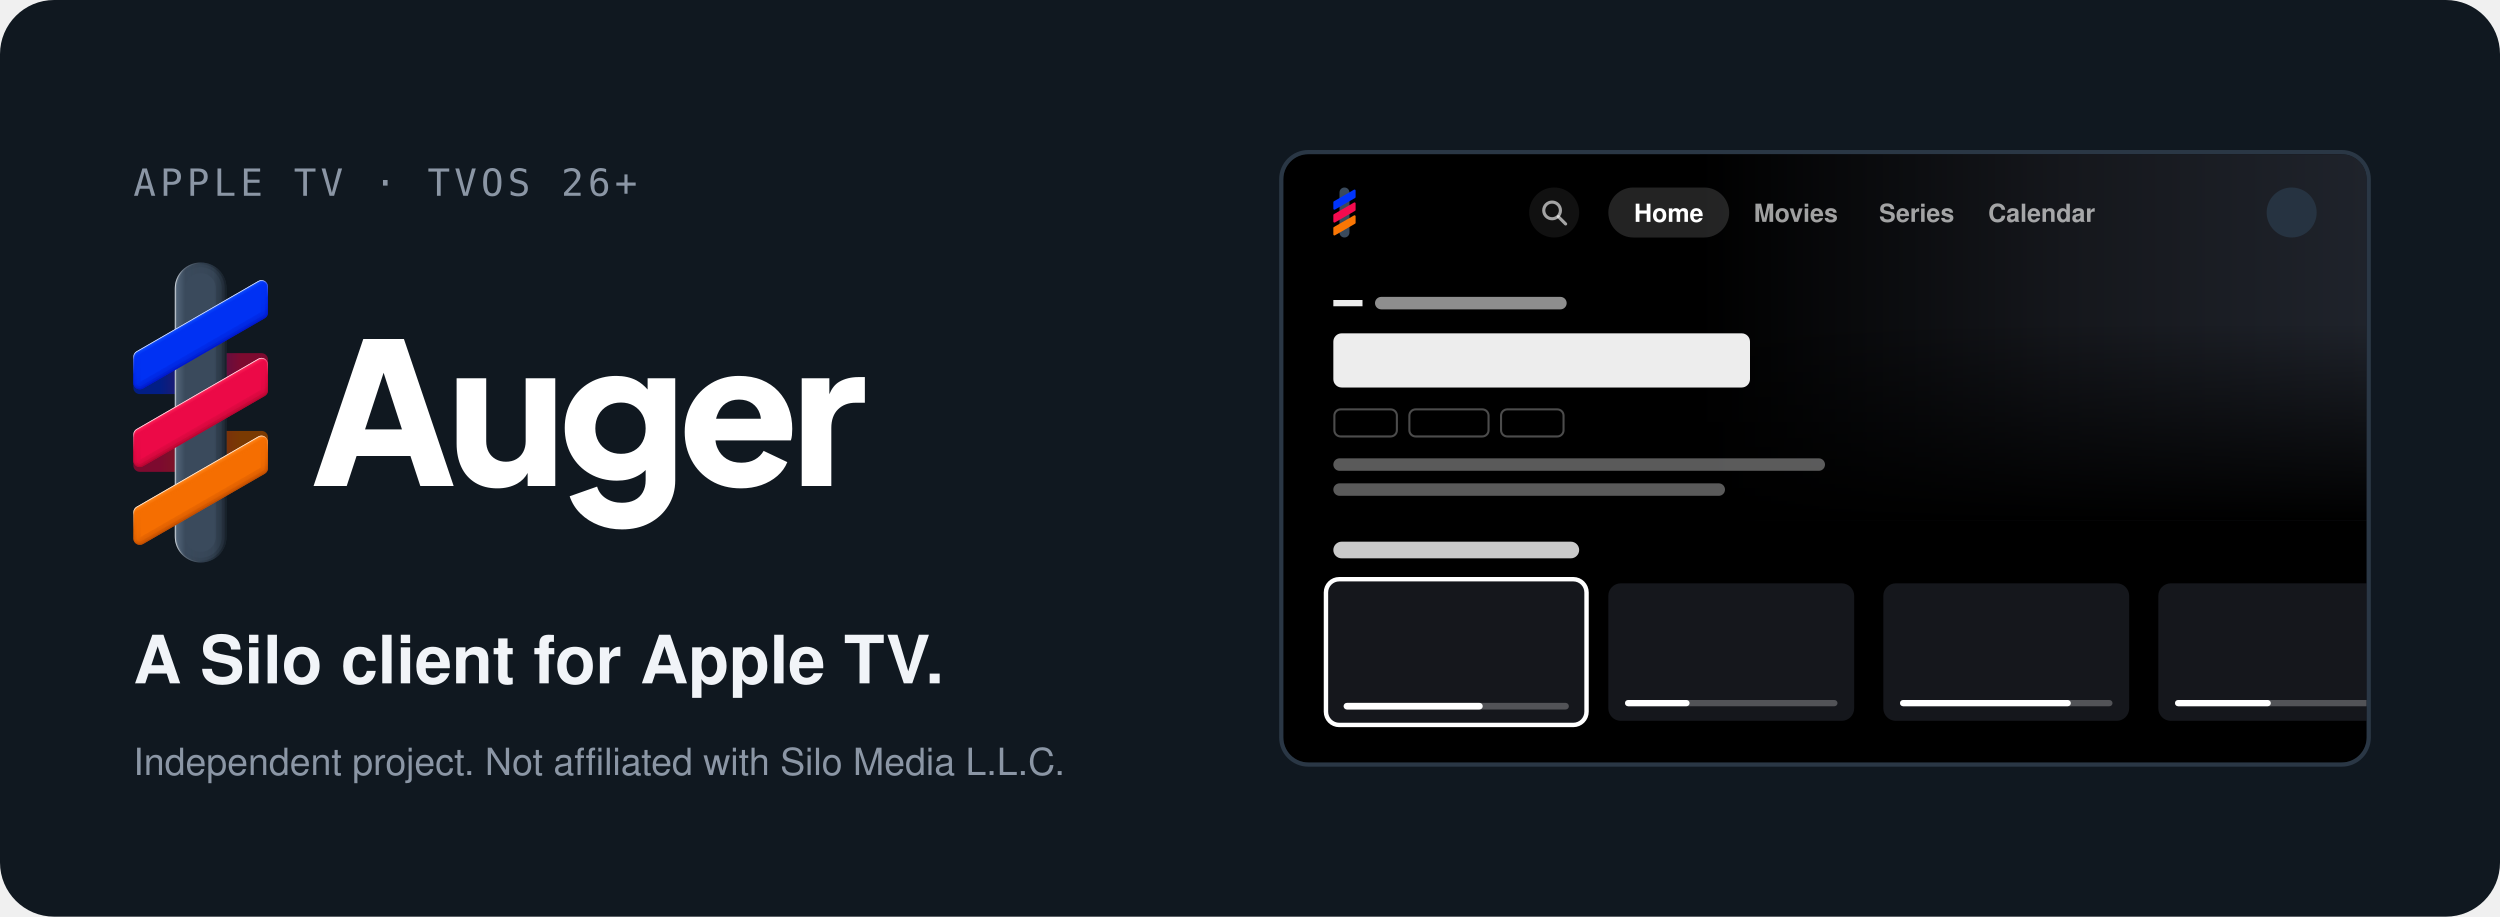
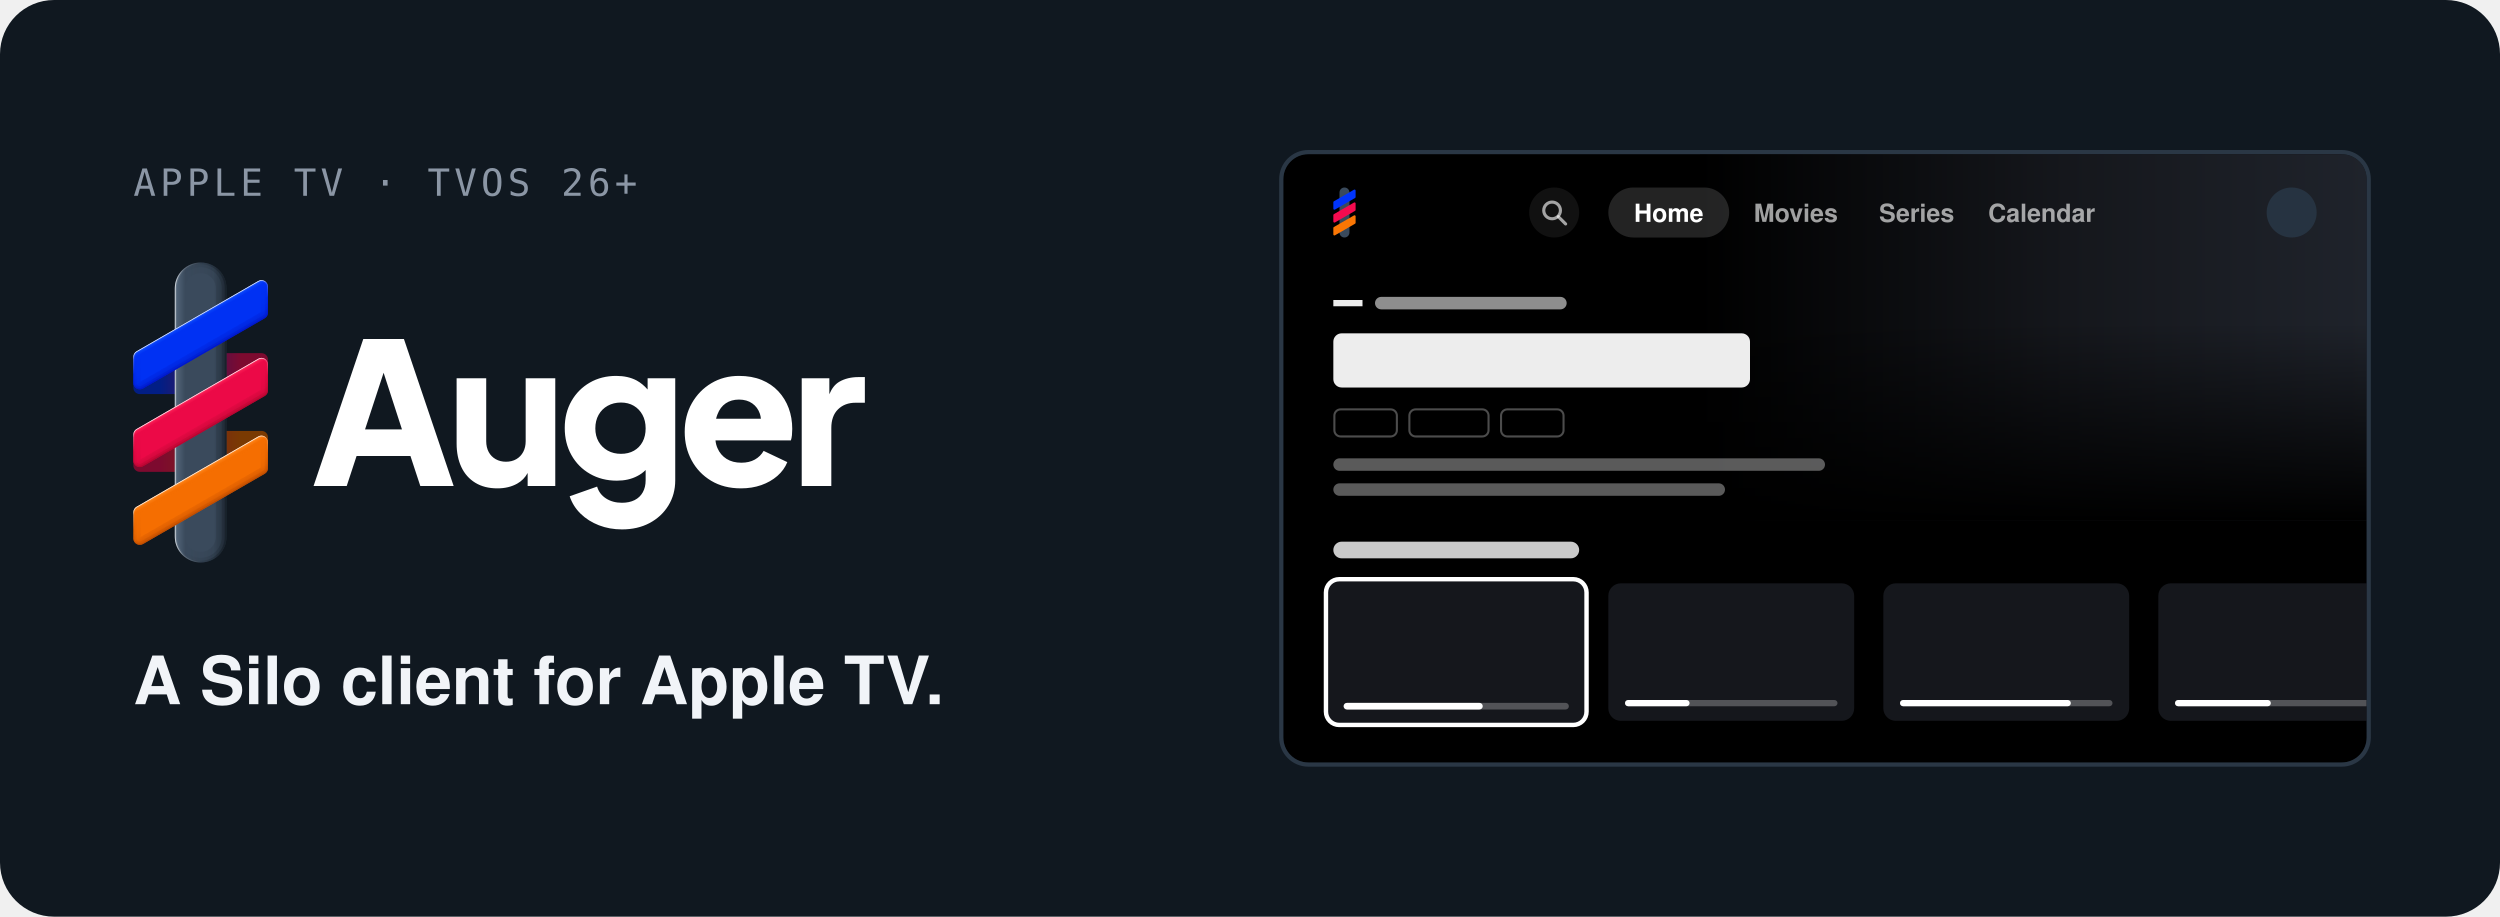
<svg xmlns="http://www.w3.org/2000/svg" width="1200" height="440" viewBox="0 0 1200 440" role="img" aria-labelledby="hero-title hero-desc">
  <defs>
    <clipPath id="hero-tv-clip">
      <rect width="520" height="292" rx="12" />
    </clipPath>
    <linearGradient id="hero-backdrop" x1="0" y1="0" x2="1" y2="0">
      <stop offset="0" stop-color="#000000" />
      <stop offset="0.55" stop-color="#15171c" />
      <stop offset="1" stop-color="#1f232b" />
    </linearGradient>
    <linearGradient id="hero-backdrop-fade" x1="0" y1="0" x2="0" y2="1">
      <stop offset="0.46" stop-color="#000000" stop-opacity="0" />
      <stop offset="1" stop-color="#000000" />
    </linearGradient>
  </defs>
  <rect width="1200" height="440" rx="26" fill="#101820" />
  <g id="title-block">
    <text x="64" y="94" font-family="ui-monospace, SFMono-Regular, Menlo, Consolas, monospace" font-size="18" letter-spacing="2" fill="#8b96a5">APPLE TV · TVOS 26+</text>
    <g id="auger-wordmark" transform="translate(64 126) scale(0.2)">
      <defs>
        <clipPath id="w-cf">
          <path d="M30.705,-119.000 A12.000,12.000 0 0 1 41.097,-125.000 L89.384,-125.000 A12.000,12.000 0 0 1 99.776,-107.000 L-30.705,119.000 A12.000,12.000 0 0 1 -41.097,125.000 L-89.384,125.000 A12.000,12.000 0 0 1 -99.776,107.000 Z" />
        </clipPath>
        <linearGradient id="w-rim" gradientUnits="userSpaceOnUse" x1="-28.50" y1="-16.45" x2="28.50" y2="16.45">
          <stop offset="0" stop-color="#FFFFFF" />
          <stop offset="0.16" stop-color="#FFFFFF" stop-opacity="0.3" />
          <stop offset="0.52" stop-color="#FFFFFF" stop-opacity="0" />
        </linearGradient>
        <linearGradient id="w-f-blue" gradientUnits="userSpaceOnUse" x1="-28.50" y1="-16.45" x2="28.50" y2="16.45">
          <stop offset="0" stop-color="#0B4CFD" />
          <stop offset="0.13" stop-color="#0031F3" />
          <stop offset="0.78" stop-color="#0031F3" />
          <stop offset="1" stop-color="#002ADF" />
        </linearGradient>
        <linearGradient id="w-s-blue" gradientUnits="userSpaceOnUse" x1="-28.50" y1="-16.45" x2="28.50" y2="16.45">
          <stop offset="0.15" stop-color="#000FC2" stop-opacity="0" />
          <stop offset="0.62" stop-color="#000FC2" stop-opacity="0.35" />
          <stop offset="1" stop-color="#000FC2" />
        </linearGradient>
        <linearGradient id="w-f-red" gradientUnits="userSpaceOnUse" x1="-28.50" y1="-16.45" x2="28.50" y2="16.45">
          <stop offset="0" stop-color="#FF2358" />
          <stop offset="0.13" stop-color="#EC0947" />
          <stop offset="0.78" stop-color="#EC0947" />
          <stop offset="1" stop-color="#D9073F" />
        </linearGradient>
        <linearGradient id="w-s-red" gradientUnits="userSpaceOnUse" x1="-28.50" y1="-16.45" x2="28.50" y2="16.45">
          <stop offset="0.15" stop-color="#A8042A" stop-opacity="0" />
          <stop offset="0.62" stop-color="#A8042A" stop-opacity="0.35" />
          <stop offset="1" stop-color="#A8042A" />
        </linearGradient>
        <linearGradient id="w-f-orange" gradientUnits="userSpaceOnUse" x1="-28.50" y1="-16.45" x2="28.50" y2="16.45">
          <stop offset="0" stop-color="#FF861A" />
          <stop offset="0.13" stop-color="#F56E01" />
          <stop offset="0.78" stop-color="#F56E01" />
          <stop offset="1" stop-color="#E36000" />
        </linearGradient>
        <linearGradient id="w-s-orange" gradientUnits="userSpaceOnUse" x1="-28.50" y1="-16.45" x2="28.50" y2="16.45">
          <stop offset="0.15" stop-color="#B04400" stop-opacity="0" />
          <stop offset="0.62" stop-color="#B04400" stop-opacity="0.35" />
          <stop offset="1" stop-color="#B04400" />
        </linearGradient>
        <linearGradient id="w-b0" gradientUnits="userSpaceOnUse" x1="0.00" y1="-125.00" x2="0.00" y2="125.00">
          <stop offset="0.2" stop-color="#021E85" />
          <stop offset="0.8" stop-color="#7D0A2F" />
        </linearGradient>
        <linearGradient id="w-b1" gradientUnits="userSpaceOnUse" x1="0.00" y1="-125.00" x2="0.00" y2="125.00">
          <stop offset="0.2" stop-color="#7D0A2F" />
          <stop offset="0.8" stop-color="#7A3A02" />
        </linearGradient>
        <clipPath id="w-cs">
          <path d="M-230.506,-48.000 L230.506,-48.000 A48.000,48.000 0 0 1 230.506,48.000 L-230.506,48.000 A48.000,48.000 0 0 1 -230.506,-48.000 Z" />
        </clipPath>
        <linearGradient id="w-f-shaft" gradientUnits="userSpaceOnUse" x1="0.00" y1="-48.00" x2="0.00" y2="48.00">
          <stop offset="0" stop-color="#56697E" />
          <stop offset="0.2" stop-color="#3A4A5C" />
          <stop offset="0.75" stop-color="#3A4A5C" />
          <stop offset="1" stop-color="#2A3745" />
        </linearGradient>
        <linearGradient id="w-s-shaft" gradientUnits="userSpaceOnUse" x1="0.00" y1="-48.00" x2="0.00" y2="48.00">
          <stop offset="0.15" stop-color="#101820" stop-opacity="0" />
          <stop offset="0.62" stop-color="#101820" stop-opacity="0.35" />
          <stop offset="1" stop-color="#101820" />
        </linearGradient>
        <linearGradient id="w-r-shaft" gradientUnits="userSpaceOnUse" x1="0.00" y1="-48.00" x2="0.00" y2="48.00">
          <stop offset="0" stop-color="#FFFFFF" stop-opacity="0.7" />
          <stop offset="0.16" stop-color="#FFFFFF" stop-opacity="0.2" />
          <stop offset="0.52" stop-color="#FFFFFF" stop-opacity="0" />
        </linearGradient>
      </defs>
      <g transform="translate(161.576,360.000) scale(1.29261)">
        <g transform="rotate(90) scale(1,-1)">
          <g transform="translate(-144.338,0)">
            <path d="M34.169,-113.000 A12.000,12.000 0 0 1 46.169,-125.000 L98.169,-125.000 A12.000,12.000 0 0 1 110.169,-113.000 L110.169,113.000 A12.000,12.000 0 0 1 98.169,125.000 L46.169,125.000 A12.000,12.000 0 0 1 34.169,113.000 Z" fill="url(#w-b0)" />
          </g>
          <g transform="translate(0.000,0)">
            <path d="M34.169,-113.000 A12.000,12.000 0 0 1 46.169,-125.000 L98.169,-125.000 A12.000,12.000 0 0 1 110.169,-113.000 L110.169,113.000 A12.000,12.000 0 0 1 98.169,125.000 L46.169,125.000 A12.000,12.000 0 0 1 34.169,113.000 Z" fill="url(#w-b1)" />
          </g>
          <g clip-path="url(#w-cs)">
            <path d="M-230.506,-48.000 L230.506,-48.000 A48.000,48.000 0 0 1 230.506,48.000 L-230.506,48.000 A48.000,48.000 0 0 1 -230.506,-48.000 Z" fill="url(#w-f-shaft)" />
            <path d="M-230.506,-48.000 L230.506,-48.000 A48.000,48.000 0 0 1 230.506,48.000 L-230.506,48.000 A48.000,48.000 0 0 1 -230.506,-48.000 Z" fill="none" stroke="url(#w-s-shaft)" stroke-opacity="0.2" stroke-width="39.51" />
            <path d="M-230.506,-48.000 L230.506,-48.000 A48.000,48.000 0 0 1 230.506,48.000 L-230.506,48.000 A48.000,48.000 0 0 1 -230.506,-48.000 Z" fill="none" stroke="url(#w-s-shaft)" stroke-opacity="0.28" stroke-width="17.56" />
            <path d="M-230.506,-48.000 L230.506,-48.000 A48.000,48.000 0 0 1 230.506,48.000 L-230.506,48.000 A48.000,48.000 0 0 1 -230.506,-48.000 Z" fill="none" stroke="url(#w-s-shaft)" stroke-opacity="0.5" stroke-width="6.59" />
            <path d="M-230.506,-48.000 L230.506,-48.000 A48.000,48.000 0 0 1 230.506,48.000 L-230.506,48.000 A48.000,48.000 0 0 1 -230.506,-48.000 Z" fill="none" stroke="url(#w-r-shaft)" stroke-opacity="0.13" stroke-width="8.05" />
            <path d="M-230.506,-48.000 L230.506,-48.000 A48.000,48.000 0 0 1 230.506,48.000 L-230.506,48.000 A48.000,48.000 0 0 1 -230.506,-48.000 Z" fill="none" stroke="url(#w-r-shaft)" stroke-opacity="1" stroke-width="3.66" />
          </g>
          <g transform="translate(-144.338,0)">
            <g clip-path="url(#w-cf)">
              <path d="M30.705,-119.000 A12.000,12.000 0 0 1 41.097,-125.000 L89.384,-125.000 A12.000,12.000 0 0 1 99.776,-107.000 L-30.705,119.000 A12.000,12.000 0 0 1 -41.097,125.000 L-89.384,125.000 A12.000,12.000 0 0 1 -99.776,107.000 Z" fill="url(#w-f-blue)" />
              <path d="M30.705,-119.000 A12.000,12.000 0 0 1 41.097,-125.000 L89.384,-125.000 A12.000,12.000 0 0 1 99.776,-107.000 L-30.705,119.000 A12.000,12.000 0 0 1 -41.097,125.000 L-89.384,125.000 A12.000,12.000 0 0 1 -99.776,107.000 Z" fill="none" stroke="url(#w-s-blue)" stroke-opacity="0.2" stroke-width="27.09" />
              <path d="M30.705,-119.000 A12.000,12.000 0 0 1 41.097,-125.000 L89.384,-125.000 A12.000,12.000 0 0 1 99.776,-107.000 L-30.705,119.000 A12.000,12.000 0 0 1 -41.097,125.000 L-89.384,125.000 A12.000,12.000 0 0 1 -99.776,107.000 Z" fill="none" stroke="url(#w-s-blue)" stroke-opacity="0.28" stroke-width="12.04" />
              <path d="M30.705,-119.000 A12.000,12.000 0 0 1 41.097,-125.000 L89.384,-125.000 A12.000,12.000 0 0 1 99.776,-107.000 L-30.705,119.000 A12.000,12.000 0 0 1 -41.097,125.000 L-89.384,125.000 A12.000,12.000 0 0 1 -99.776,107.000 Z" fill="none" stroke="url(#w-s-blue)" stroke-opacity="0.5" stroke-width="4.51" />
              <path d="M30.705,-119.000 A12.000,12.000 0 0 1 41.097,-125.000 L89.384,-125.000 A12.000,12.000 0 0 1 99.776,-107.000 L-30.705,119.000 A12.000,12.000 0 0 1 -41.097,125.000 L-89.384,125.000 A12.000,12.000 0 0 1 -99.776,107.000 Z" fill="none" stroke="url(#w-rim)" stroke-opacity="0.13" stroke-width="5.52" />
              <path d="M30.705,-119.000 A12.000,12.000 0 0 1 41.097,-125.000 L89.384,-125.000 A12.000,12.000 0 0 1 99.776,-107.000 L-30.705,119.000 A12.000,12.000 0 0 1 -41.097,125.000 L-89.384,125.000 A12.000,12.000 0 0 1 -99.776,107.000 Z" fill="none" stroke="url(#w-rim)" stroke-opacity="1" stroke-width="2.51" />
            </g>
          </g>
          <g transform="translate(0.000,0)">
            <g clip-path="url(#w-cf)">
              <path d="M30.705,-119.000 A12.000,12.000 0 0 1 41.097,-125.000 L89.384,-125.000 A12.000,12.000 0 0 1 99.776,-107.000 L-30.705,119.000 A12.000,12.000 0 0 1 -41.097,125.000 L-89.384,125.000 A12.000,12.000 0 0 1 -99.776,107.000 Z" fill="url(#w-f-red)" />
              <path d="M30.705,-119.000 A12.000,12.000 0 0 1 41.097,-125.000 L89.384,-125.000 A12.000,12.000 0 0 1 99.776,-107.000 L-30.705,119.000 A12.000,12.000 0 0 1 -41.097,125.000 L-89.384,125.000 A12.000,12.000 0 0 1 -99.776,107.000 Z" fill="none" stroke="url(#w-s-red)" stroke-opacity="0.2" stroke-width="27.09" />
              <path d="M30.705,-119.000 A12.000,12.000 0 0 1 41.097,-125.000 L89.384,-125.000 A12.000,12.000 0 0 1 99.776,-107.000 L-30.705,119.000 A12.000,12.000 0 0 1 -41.097,125.000 L-89.384,125.000 A12.000,12.000 0 0 1 -99.776,107.000 Z" fill="none" stroke="url(#w-s-red)" stroke-opacity="0.28" stroke-width="12.04" />
              <path d="M30.705,-119.000 A12.000,12.000 0 0 1 41.097,-125.000 L89.384,-125.000 A12.000,12.000 0 0 1 99.776,-107.000 L-30.705,119.000 A12.000,12.000 0 0 1 -41.097,125.000 L-89.384,125.000 A12.000,12.000 0 0 1 -99.776,107.000 Z" fill="none" stroke="url(#w-s-red)" stroke-opacity="0.5" stroke-width="4.51" />
              <path d="M30.705,-119.000 A12.000,12.000 0 0 1 41.097,-125.000 L89.384,-125.000 A12.000,12.000 0 0 1 99.776,-107.000 L-30.705,119.000 A12.000,12.000 0 0 1 -41.097,125.000 L-89.384,125.000 A12.000,12.000 0 0 1 -99.776,107.000 Z" fill="none" stroke="url(#w-rim)" stroke-opacity="0.13" stroke-width="5.52" />
              <path d="M30.705,-119.000 A12.000,12.000 0 0 1 41.097,-125.000 L89.384,-125.000 A12.000,12.000 0 0 1 99.776,-107.000 L-30.705,119.000 A12.000,12.000 0 0 1 -41.097,125.000 L-89.384,125.000 A12.000,12.000 0 0 1 -99.776,107.000 Z" fill="none" stroke="url(#w-rim)" stroke-opacity="1" stroke-width="2.51" />
            </g>
          </g>
          <g transform="translate(144.338,0)">
            <g clip-path="url(#w-cf)">
              <path d="M30.705,-119.000 A12.000,12.000 0 0 1 41.097,-125.000 L89.384,-125.000 A12.000,12.000 0 0 1 99.776,-107.000 L-30.705,119.000 A12.000,12.000 0 0 1 -41.097,125.000 L-89.384,125.000 A12.000,12.000 0 0 1 -99.776,107.000 Z" fill="url(#w-f-orange)" />
              <path d="M30.705,-119.000 A12.000,12.000 0 0 1 41.097,-125.000 L89.384,-125.000 A12.000,12.000 0 0 1 99.776,-107.000 L-30.705,119.000 A12.000,12.000 0 0 1 -41.097,125.000 L-89.384,125.000 A12.000,12.000 0 0 1 -99.776,107.000 Z" fill="none" stroke="url(#w-s-orange)" stroke-opacity="0.2" stroke-width="27.09" />
              <path d="M30.705,-119.000 A12.000,12.000 0 0 1 41.097,-125.000 L89.384,-125.000 A12.000,12.000 0 0 1 99.776,-107.000 L-30.705,119.000 A12.000,12.000 0 0 1 -41.097,125.000 L-89.384,125.000 A12.000,12.000 0 0 1 -99.776,107.000 Z" fill="none" stroke="url(#w-s-orange)" stroke-opacity="0.28" stroke-width="12.04" />
              <path d="M30.705,-119.000 A12.000,12.000 0 0 1 41.097,-125.000 L89.384,-125.000 A12.000,12.000 0 0 1 99.776,-107.000 L-30.705,119.000 A12.000,12.000 0 0 1 -41.097,125.000 L-89.384,125.000 A12.000,12.000 0 0 1 -99.776,107.000 Z" fill="none" stroke="url(#w-s-orange)" stroke-opacity="0.5" stroke-width="4.51" />
              <path d="M30.705,-119.000 A12.000,12.000 0 0 1 41.097,-125.000 L89.384,-125.000 A12.000,12.000 0 0 1 99.776,-107.000 L-30.705,119.000 A12.000,12.000 0 0 1 -41.097,125.000 L-89.384,125.000 A12.000,12.000 0 0 1 -99.776,107.000 Z" fill="none" stroke="url(#w-rim)" stroke-opacity="0.13" stroke-width="5.52" />
              <path d="M30.705,-119.000 A12.000,12.000 0 0 1 41.097,-125.000 L89.384,-125.000 A12.000,12.000 0 0 1 99.776,-107.000 L-30.705,119.000 A12.000,12.000 0 0 1 -41.097,125.000 L-89.384,125.000 A12.000,12.000 0 0 1 -99.776,107.000 Z" fill="none" stroke="url(#w-rim)" stroke-opacity="1" stroke-width="2.51" />
            </g>
          </g>
        </g>
      </g>
      <path transform="translate(427.335,536.400)" d="M5.209 0.0 124.546 -352.8H222.098L341.435 0.0H261.403L237.726 -71.981H108.445L84.767 0.0ZM128.808 -135.911H217.363L173.322 -271.822ZM446.564 5.683Q415.31 5.683 393.289 -7.814Q371.269 -21.31 359.903 -45.461Q348.538 -69.613 348.538 -101.815V-258.562H419.572V-107.497Q419.572 -92.817 425.491 -81.689Q431.41 -70.56 442.302 -64.404Q453.194 -58.248 466.927 -58.248Q481.134 -58.248 491.789 -64.404Q502.444 -70.56 508.363 -81.689Q514.283 -92.817 514.283 -107.497V-258.562H585.317V0.0H519.019V-31.255Q510.021 -14.68 493.92 -5.683Q473.557 5.683 446.564 5.683ZM745.379 104.183Q715.545 104.183 689.973 94.238Q664.401 84.293 646.169 66.535Q627.937 48.776 619.886 24.625L685.711 1.421Q690.92 19.416 707.021 29.834Q723.122 40.252 745.379 40.252Q762.9 40.252 775.686 33.859Q788.472 27.466 795.339 15.154Q802.206 2.841 802.206 -13.733V-38.358Q793.208 -29.361 781.843 -23.678Q761.006 -12.786 733.066 -12.786Q697.076 -12.786 668.663 -29.124Q640.249 -45.461 624.148 -74.112Q608.047 -102.762 608.047 -139.226Q608.047 -175.69 624.148 -203.866Q640.249 -232.043 668.189 -248.144Q696.129 -264.245 731.646 -264.245Q759.586 -264.245 780.422 -253.353Q795.102 -245.303 806.941 -231.569V-258.562H873.239V-13.733Q873.239 20.363 856.665 47.119Q840.09 73.875 811.44 89.029Q782.79 104.183 745.379 104.183ZM743.011 -77.19Q761.006 -77.19 774.266 -84.767Q787.525 -92.344 794.866 -106.077Q802.206 -119.81 802.206 -138.279Q802.206 -156.747 794.629 -170.717Q787.052 -184.687 773.792 -192.501Q760.533 -200.315 743.011 -200.315Q725.016 -200.315 711.046 -192.501Q697.076 -184.687 689.262 -170.717Q681.449 -156.747 681.449 -138.279Q681.449 -120.283 689.262 -106.55Q697.076 -92.817 711.046 -85.003Q725.016 -77.19 743.011 -77.19ZM1030.934 5.683Q989.734 5.683 959.427 -12.549Q929.119 -30.781 912.544 -61.562Q895.97 -92.344 895.97 -129.755Q895.97 -168.586 913.255 -198.894Q930.54 -229.202 959.9 -246.723Q989.261 -264.245 1026.198 -264.245Q1056.979 -264.245 1080.657 -254.537Q1104.335 -244.829 1120.673 -227.307Q1137.01 -209.786 1145.534 -186.818Q1154.059 -163.851 1154.059 -136.858Q1154.059 -129.281 1153.348 -121.941Q1152.638 -114.601 1150.744 -109.392H969.845Q970.792 -99.447 974.58 -90.923Q981.684 -74.348 996.364 -65.114Q1011.044 -55.88 1031.881 -55.88Q1050.823 -55.88 1064.319 -63.457Q1077.816 -71.034 1085.393 -84.293L1142.22 -57.3Q1134.643 -38.358 1118.305 -24.151Q1101.967 -9.945 1079.71 -2.131Q1057.453 5.683 1030.934 5.683ZM971.266 -161.483H1078.763Q1078.289 -167.639 1076.395 -173.322Q1071.186 -188.949 1058.163 -198.184Q1045.14 -207.418 1026.198 -207.418Q1007.729 -207.418 994.47 -198.42Q981.21 -189.423 974.58 -171.901Q972.686 -167.166 971.266 -161.483ZM1176.789 0.0V-258.562H1243.087V-220.204Q1251.611 -241.041 1266.765 -250.038Q1286.181 -261.403 1313.174 -261.403H1328.328V-199.841H1306.07Q1280.025 -199.841 1263.924 -183.977Q1247.823 -168.113 1247.823 -139.226V0.0Z" fill="#FFFFFF" />
    </g>
-     <text x="64" y="328" font-family="-apple-system, BlinkMacSystemFont, 'Segoe UI', Helvetica, Arial, sans-serif" font-size="32" font-weight="700" fill="#f1f4f8">A Silo client for Apple TV.</text>
-     <text x="64" y="372" font-family="-apple-system, BlinkMacSystemFont, 'Segoe UI', Helvetica, Arial, sans-serif" font-size="18" fill="#8b96a5">Independent project. Not affiliated with Silo Media L.L.C.</text>
+     <text x="64" y="338" font-family="-apple-system, BlinkMacSystemFont, 'Segoe UI', Helvetica, Arial, sans-serif" font-size="32" font-weight="700" fill="#f1f4f8">A Silo client for Apple TV.</text>
  </g>
  <g id="home-screen" transform="translate(616 74)">
    <g clip-path="url(#hero-tv-clip)">
      <rect width="520" height="292" fill="#000000" />
      <rect x="200" width="320" height="176" fill="url(#hero-backdrop)" />
      <rect x="200" width="320" height="176" fill="url(#hero-backdrop-fade)" />
      <g id="top-bar" font-family="-apple-system, BlinkMacSystemFont, 'Segoe UI', Helvetica, Arial, sans-serif" font-size="12" font-weight="600">
        <g transform="translate(24 16) scale(0.04278)">
          <defs />
          <g transform="translate(125.000,280.506) scale(1)">
            <g transform="rotate(90) scale(1,-1)">
              <path d="M-224.506,-56.000 L224.506,-56.000 A56.000,56.000 0 0 1 224.506,56.000 L-224.506,56.000 A56.000,56.000 0 0 1 -224.506,-56.000 Z" fill="#3A4A5C" />
              <g transform="translate(-144.338,0)">
                <path d="M18.705,-119.000 A12.000,12.000 0 0 1 29.097,-125.000 L101.384,-125.000 A12.000,12.000 0 0 1 111.776,-107.000 L-18.705,119.000 A12.000,12.000 0 0 1 -29.097,125.000 L-101.384,125.000 A12.000,12.000 0 0 1 -111.776,107.000 Z" fill="#0034FB" />
              </g>
              <g transform="translate(0.000,0)">
                <path d="M18.705,-119.000 A12.000,12.000 0 0 1 29.097,-125.000 L101.384,-125.000 A12.000,12.000 0 0 1 111.776,-107.000 L-18.705,119.000 A12.000,12.000 0 0 1 -29.097,125.000 L-101.384,125.000 A12.000,12.000 0 0 1 -111.776,107.000 Z" fill="#F50B4F" />
              </g>
              <g transform="translate(144.338,0)">
                <path d="M18.705,-119.000 A12.000,12.000 0 0 1 29.097,-125.000 L101.384,-125.000 A12.000,12.000 0 0 1 111.776,-107.000 L-18.705,119.000 A12.000,12.000 0 0 1 -29.097,125.000 L-101.384,125.000 A12.000,12.000 0 0 1 -111.776,107.000 Z" fill="#FA7604" />
              </g>
            </g>
          </g>
        </g>
        <circle cx="130" cy="28" r="12" fill="#ffffff" fill-opacity="0.07" />
        <circle cx="129" cy="27" r="4" fill="none" stroke="#ffffff" stroke-opacity="0.62" stroke-width="1.5" />
        <path d="M132 30l3.5 3.5" stroke="#ffffff" stroke-opacity="0.62" stroke-width="1.5" stroke-linecap="round" />
        <rect x="156" y="16" width="58" height="24" rx="12" fill="#ffffff" fill-opacity="0.14" />
        <text x="185" y="32.5" text-anchor="middle" fill="#ffffff">Home</text>
        <text x="246" y="32.5" text-anchor="middle" fill="#ffffff" fill-opacity="0.62">Movies</text>
        <text x="304" y="32.5" text-anchor="middle" fill="#ffffff" fill-opacity="0.62">Series</text>
        <text x="364" y="32.5" text-anchor="middle" fill="#ffffff" fill-opacity="0.62">Calendar</text>
        <circle cx="484" cy="28" r="12" fill="#263341" />
      </g>
      <g id="marquee">
        <rect x="24" y="70" width="14" height="3" fill="#ededed" />
        <rect x="44" y="68.5" width="92" height="6" rx="3" fill="#ededed" fill-opacity="0.6" />
        <rect x="24" y="86" width="200" height="26" rx="4" fill="#ededed" />
        <g fill="none" stroke="#ffffff" stroke-opacity="0.3">
          <rect x="24.5" y="122.5" width="30" height="13" rx="3" />
          <rect x="60.5" y="122.5" width="38" height="13" rx="3" />
          <rect x="104.5" y="122.5" width="30" height="13" rx="3" />
        </g>
        <rect x="24" y="146" width="236" height="6" rx="3" fill="#ededed" fill-opacity="0.38" />
        <rect x="24" y="158" width="188" height="6" rx="3" fill="#ededed" fill-opacity="0.38" />
      </g>
      <g id="continue-watching">
        <rect x="24" y="186" width="118" height="8" rx="4" fill="#ededed" fill-opacity="0.85" />
        <g>
          <rect x="420" y="206" width="118" height="66" rx="6" fill="#15171c" />
          <rect x="428" y="262" width="102" height="3" rx="1.5" fill="#ffffff" fill-opacity="0.26" />
          <rect x="428" y="262" width="46" height="3" rx="1.5" fill="#ffffff" />
        </g>
        <g>
          <rect x="288" y="206" width="118" height="66" rx="6" fill="#15171c" />
          <rect x="296" y="262" width="102" height="3" rx="1.5" fill="#ffffff" fill-opacity="0.26" />
          <rect x="296" y="262" width="82" height="3" rx="1.5" fill="#ffffff" />
        </g>
        <g>
          <rect x="156" y="206" width="118" height="66" rx="6" fill="#15171c" />
          <rect x="164" y="262" width="102" height="3" rx="1.5" fill="#ffffff" fill-opacity="0.26" />
          <rect x="164" y="262" width="31" height="3" rx="1.5" fill="#ffffff" />
        </g>
        <g transform="translate(83 239) scale(1.06) translate(-83 -239)">
          <rect x="24" y="206" width="118" height="66" rx="6" fill="#15171c" stroke="#ffffff" stroke-width="2" />
          <rect x="32" y="262" width="102" height="3" rx="1.5" fill="#ffffff" fill-opacity="0.26" />
          <rect x="32" y="262" width="63" height="3" rx="1.5" fill="#ffffff" />
        </g>
      </g>
    </g>
    <rect x="-1" y="-1" width="522" height="294" rx="13" fill="none" stroke="#2a3745" stroke-width="2" />
  </g>
</svg>
